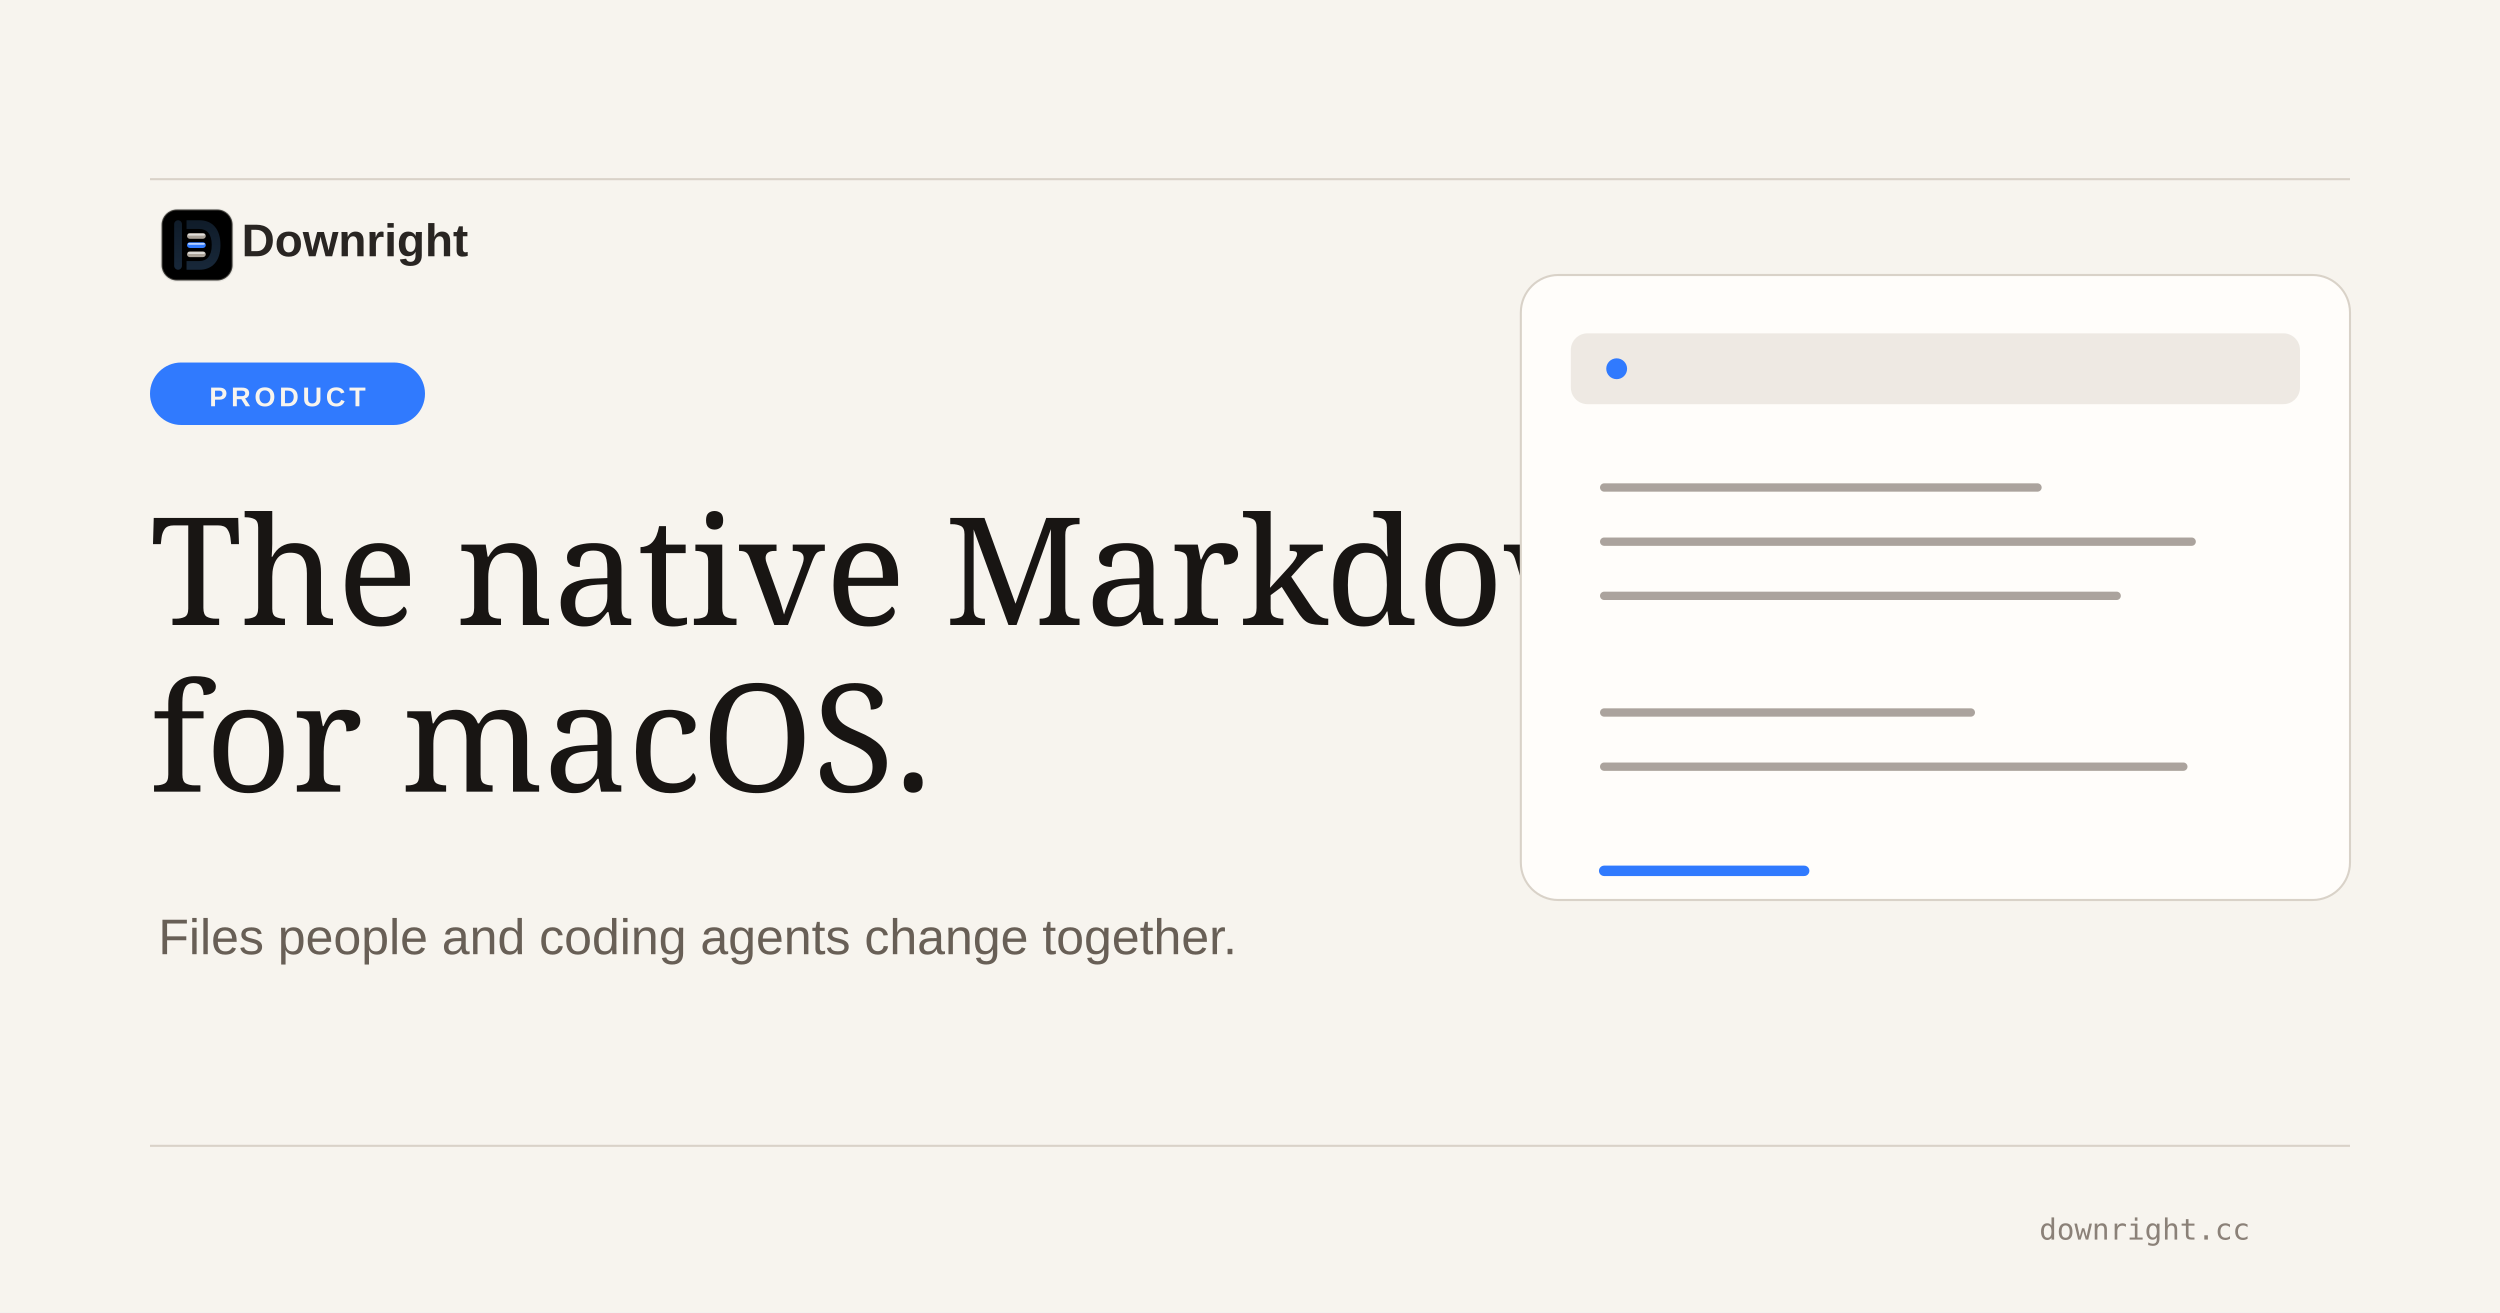
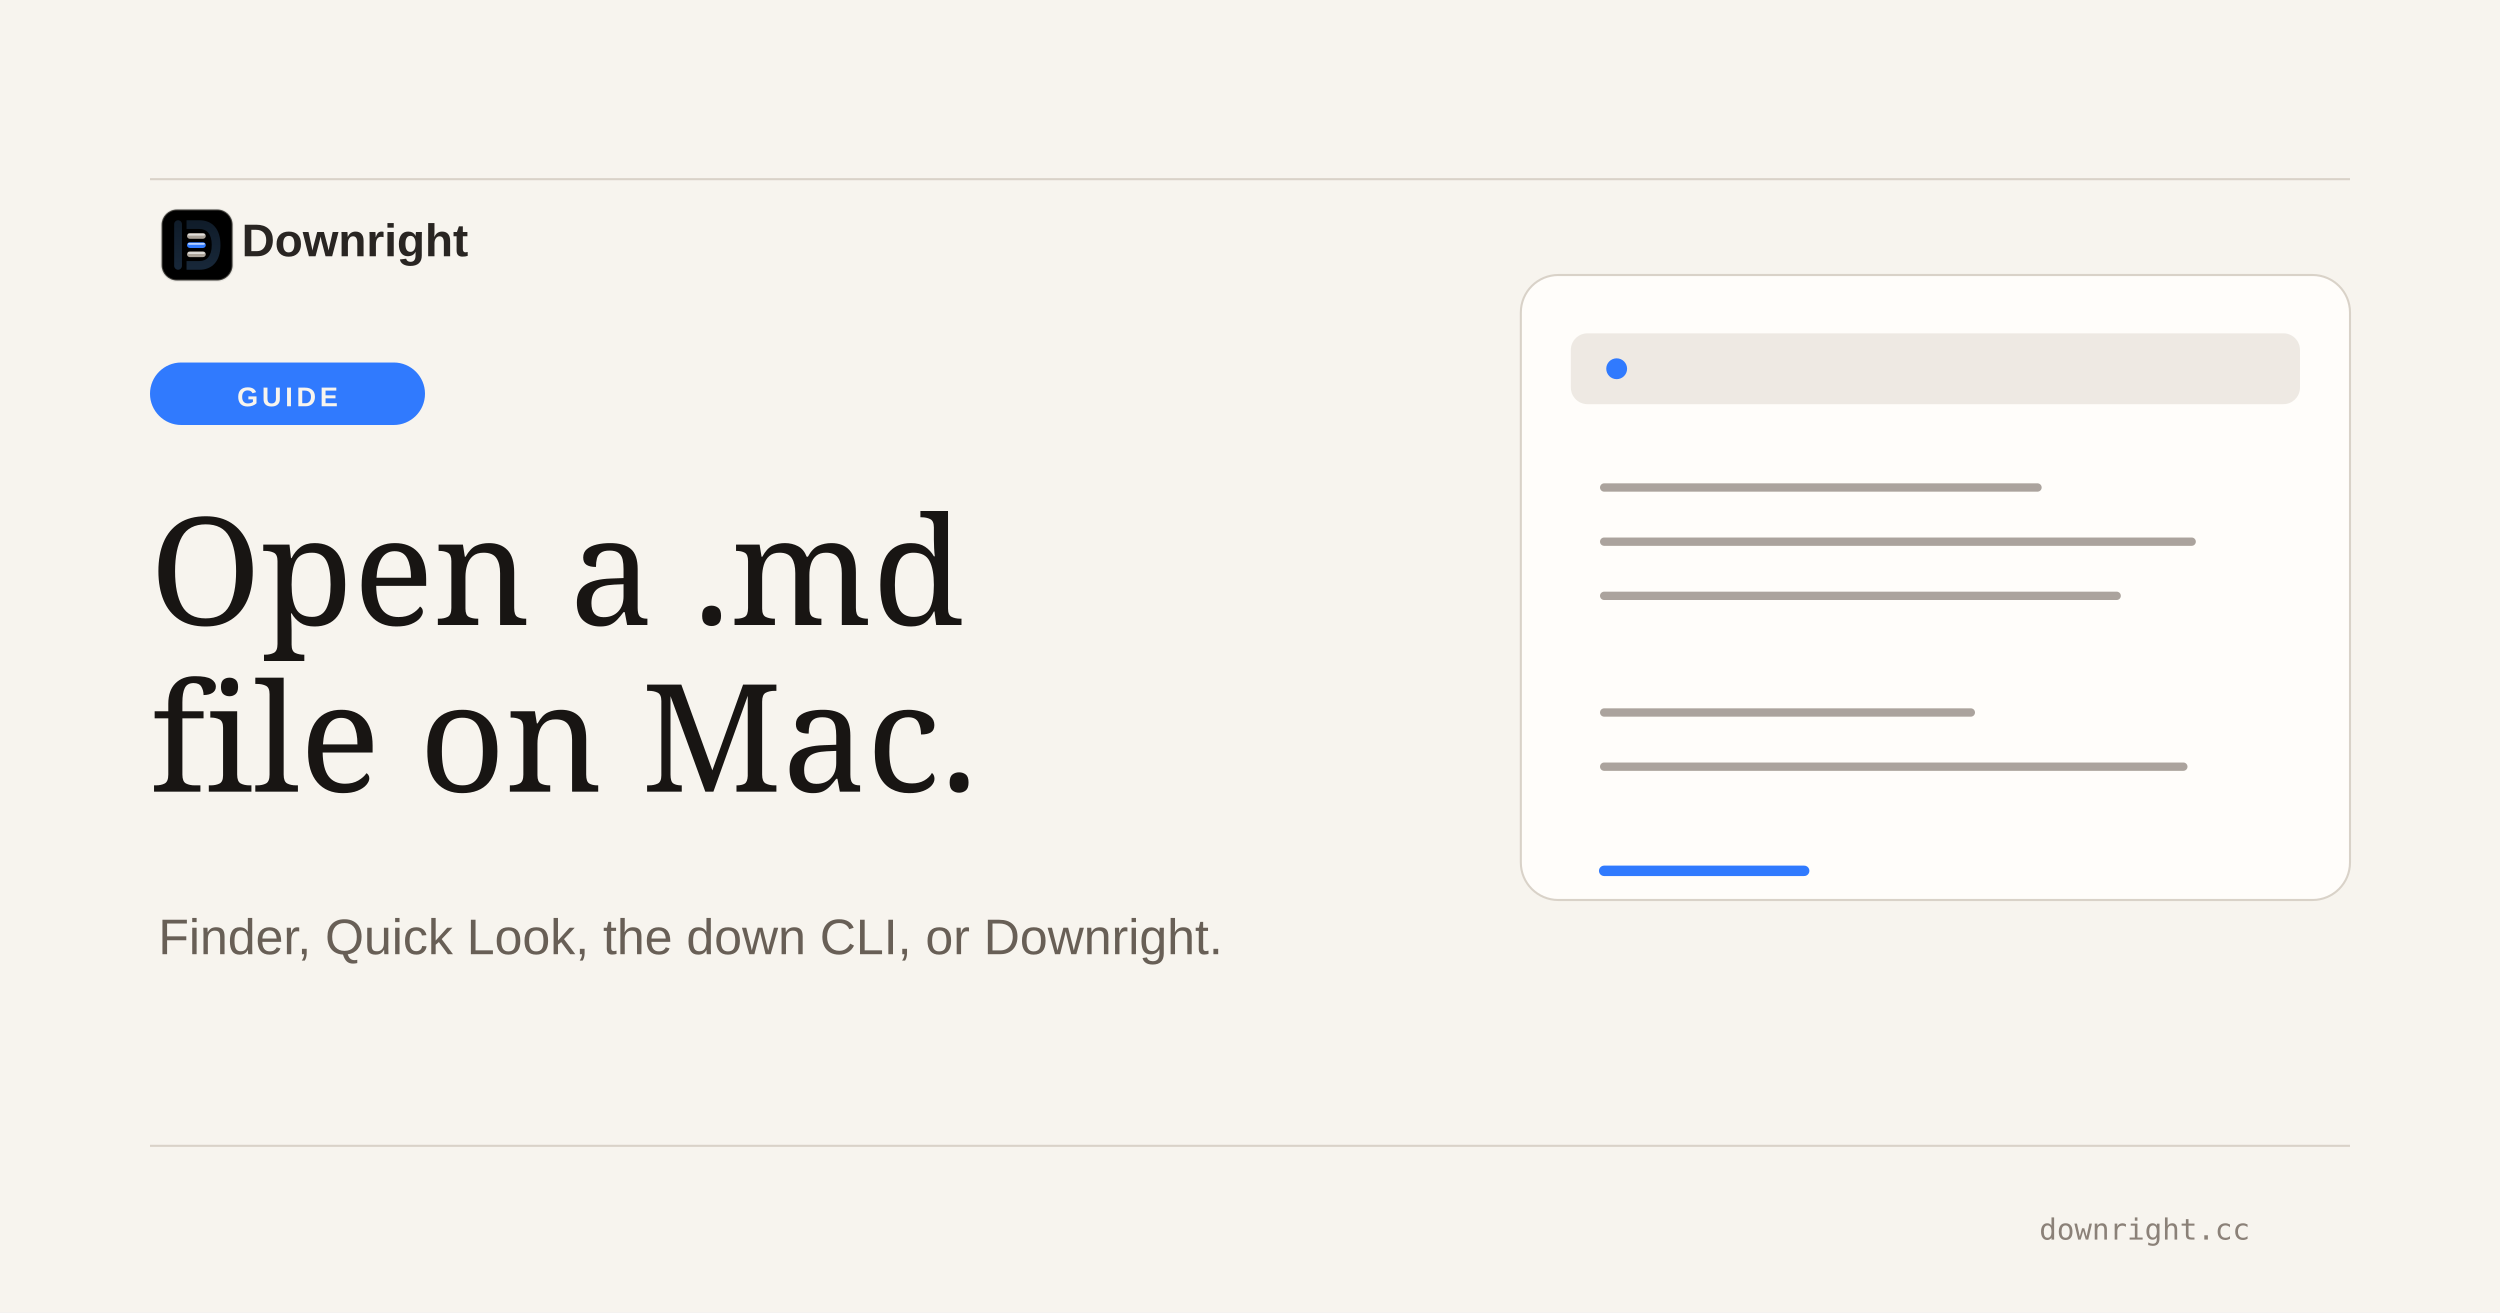
<svg xmlns="http://www.w3.org/2000/svg" width="1200" height="630" viewBox="0 0 1200 630">
  <rect width="1200" height="630" fill="#f7f4ee" />
  <path d="M72 86h1056M72 550h1056" stroke="#d9d2c8" />
  <g transform="translate(77 100) scale(1.1)">
    <defs>
      <linearGradient id="fav-tile" x1="16" y1="0" x2="16" y2="32" gradientUnits="userSpaceOnUse">
        <stop offset="0%" stop-color="#f8f5ee" />
        <stop offset="100%" stop-color="#e3ded5" />
      </linearGradient>
      <linearGradient id="fav-groove" x1="16" y1="4" x2="16" y2="28" gradientUnits="userSpaceOnUse">
        <stop offset="0%" stop-color="#0f1b28" />
        <stop offset="100%" stop-color="#18283a" />
      </linearGradient>
    </defs>
    <style>
    .fav-accent { fill: #307afe; }
    @media (prefers-color-scheme: dark) {
      .fav-accent { fill: #6ea8ff; }
    }
  </style>
    <rect width="32" height="32" rx="7.2" fill="url(#fav-tile)" />
    <rect x="0.5" y="0.5" width="31" height="31" rx="6.7" stroke="#ffffff" stroke-opacity="0.95" stroke-width="0.9" />
    <rect x="0.5" y="0.5" width="31" height="31" rx="6.7" stroke="#c4bcaf" stroke-opacity="0.35" stroke-width="0.9" />
    <rect x="6" y="5.2" width="3.4" height="21.6" rx="1.7" fill="url(#fav-groove)" />
    <path d="M11.4 5.2h5.6c5.5 0 9.2 3.6 9.2 10.8s-3.7 10.8-9.2 10.8h-5.6v-3.8h5.6c3.2 0 5.4-2.1 5.4-7s-2.2-7-5.4-7h-5.6V5.2Z" fill="url(#fav-groove)" />
    <rect x="11.6" y="10.8" width="8.2" height="2.5" rx="1.25" fill="#aba399" />
    <rect x="12" y="11.1" width="7.4" height="0.8" rx="0.4" fill="#ffffff" fill-opacity="0.65" />
    <rect class="fav-accent" x="11.6" y="14.8" width="8.2" height="2.5" rx="1.25" />
    <rect x="12" y="15.1" width="7.4" height="0.8" rx="0.4" fill="#ffffff" fill-opacity="0.65" />
    <rect x="11.6" y="18.8" width="8.2" height="2.5" rx="1.25" fill="#aba399" />
    <rect x="12" y="19.1" width="7.4" height="0.8" rx="0.4" fill="#ffffff" fill-opacity="0.65" />
  </g>
  <text x="116" y="123" fill="#292522" font-family="Arial,sans-serif" font-size="22" font-weight="700">Downright</text>
  <rect x="72" y="174" width="132" height="30" rx="15" fill="#307afe" />
-   <text x="138" y="195" fill="#f7f4ee" font-family="Arial,sans-serif" font-size="13" font-weight="700" text-anchor="middle" letter-spacing="1.8">PRODUCT</text>
-   <text x="72" y="300" fill="#181513" font-family="Georgia,serif" font-size="72">The native Markdown app</text>
-   <text x="72" y="380" fill="#181513" font-family="Georgia,serif" font-size="72">for macOS.</text>
-   <text x="76" y="458" fill="#685f56" font-family="Arial,sans-serif" font-size="24">Files people and coding agents change together.</text>
+   <text x="138" y="195" fill="#f7f4ee" font-family="Arial,sans-serif" font-size="13" font-weight="700" text-anchor="middle" letter-spacing="1.8">GUIDE</text>
+   <text x="72" y="300" fill="#181513" font-family="Georgia,serif" font-size="72">Open a .md</text>
+   <text x="72" y="380" fill="#181513" font-family="Georgia,serif" font-size="72">file on Mac.</text>
+   <text x="76" y="458" fill="#685f56" font-family="Arial,sans-serif" font-size="24">Finder, Quick Look, the down CLI, or Downright.</text>
  <rect x="730" y="132" width="398" height="300" rx="18" fill="#fffdfa" stroke="#d9d2c8" />
  <rect x="754" y="160" width="350" height="34" rx="8" fill="#d9d2c8" opacity=".46" />
  <circle cx="776" cy="177" r="5" fill="#307afe" />
  <path d="M770 234h208M770 260h282M770 286h246M770 342h176M770 368h278" stroke="#8b8178" stroke-width="4" stroke-linecap="round" opacity=".72" />
  <path d="M770 418h96" stroke="#307afe" stroke-width="5" stroke-linecap="round" />
  <text x="1080" y="595" fill="#8b8178" font-family="monospace" font-size="14" text-anchor="end">downright.cc</text>
</svg>
